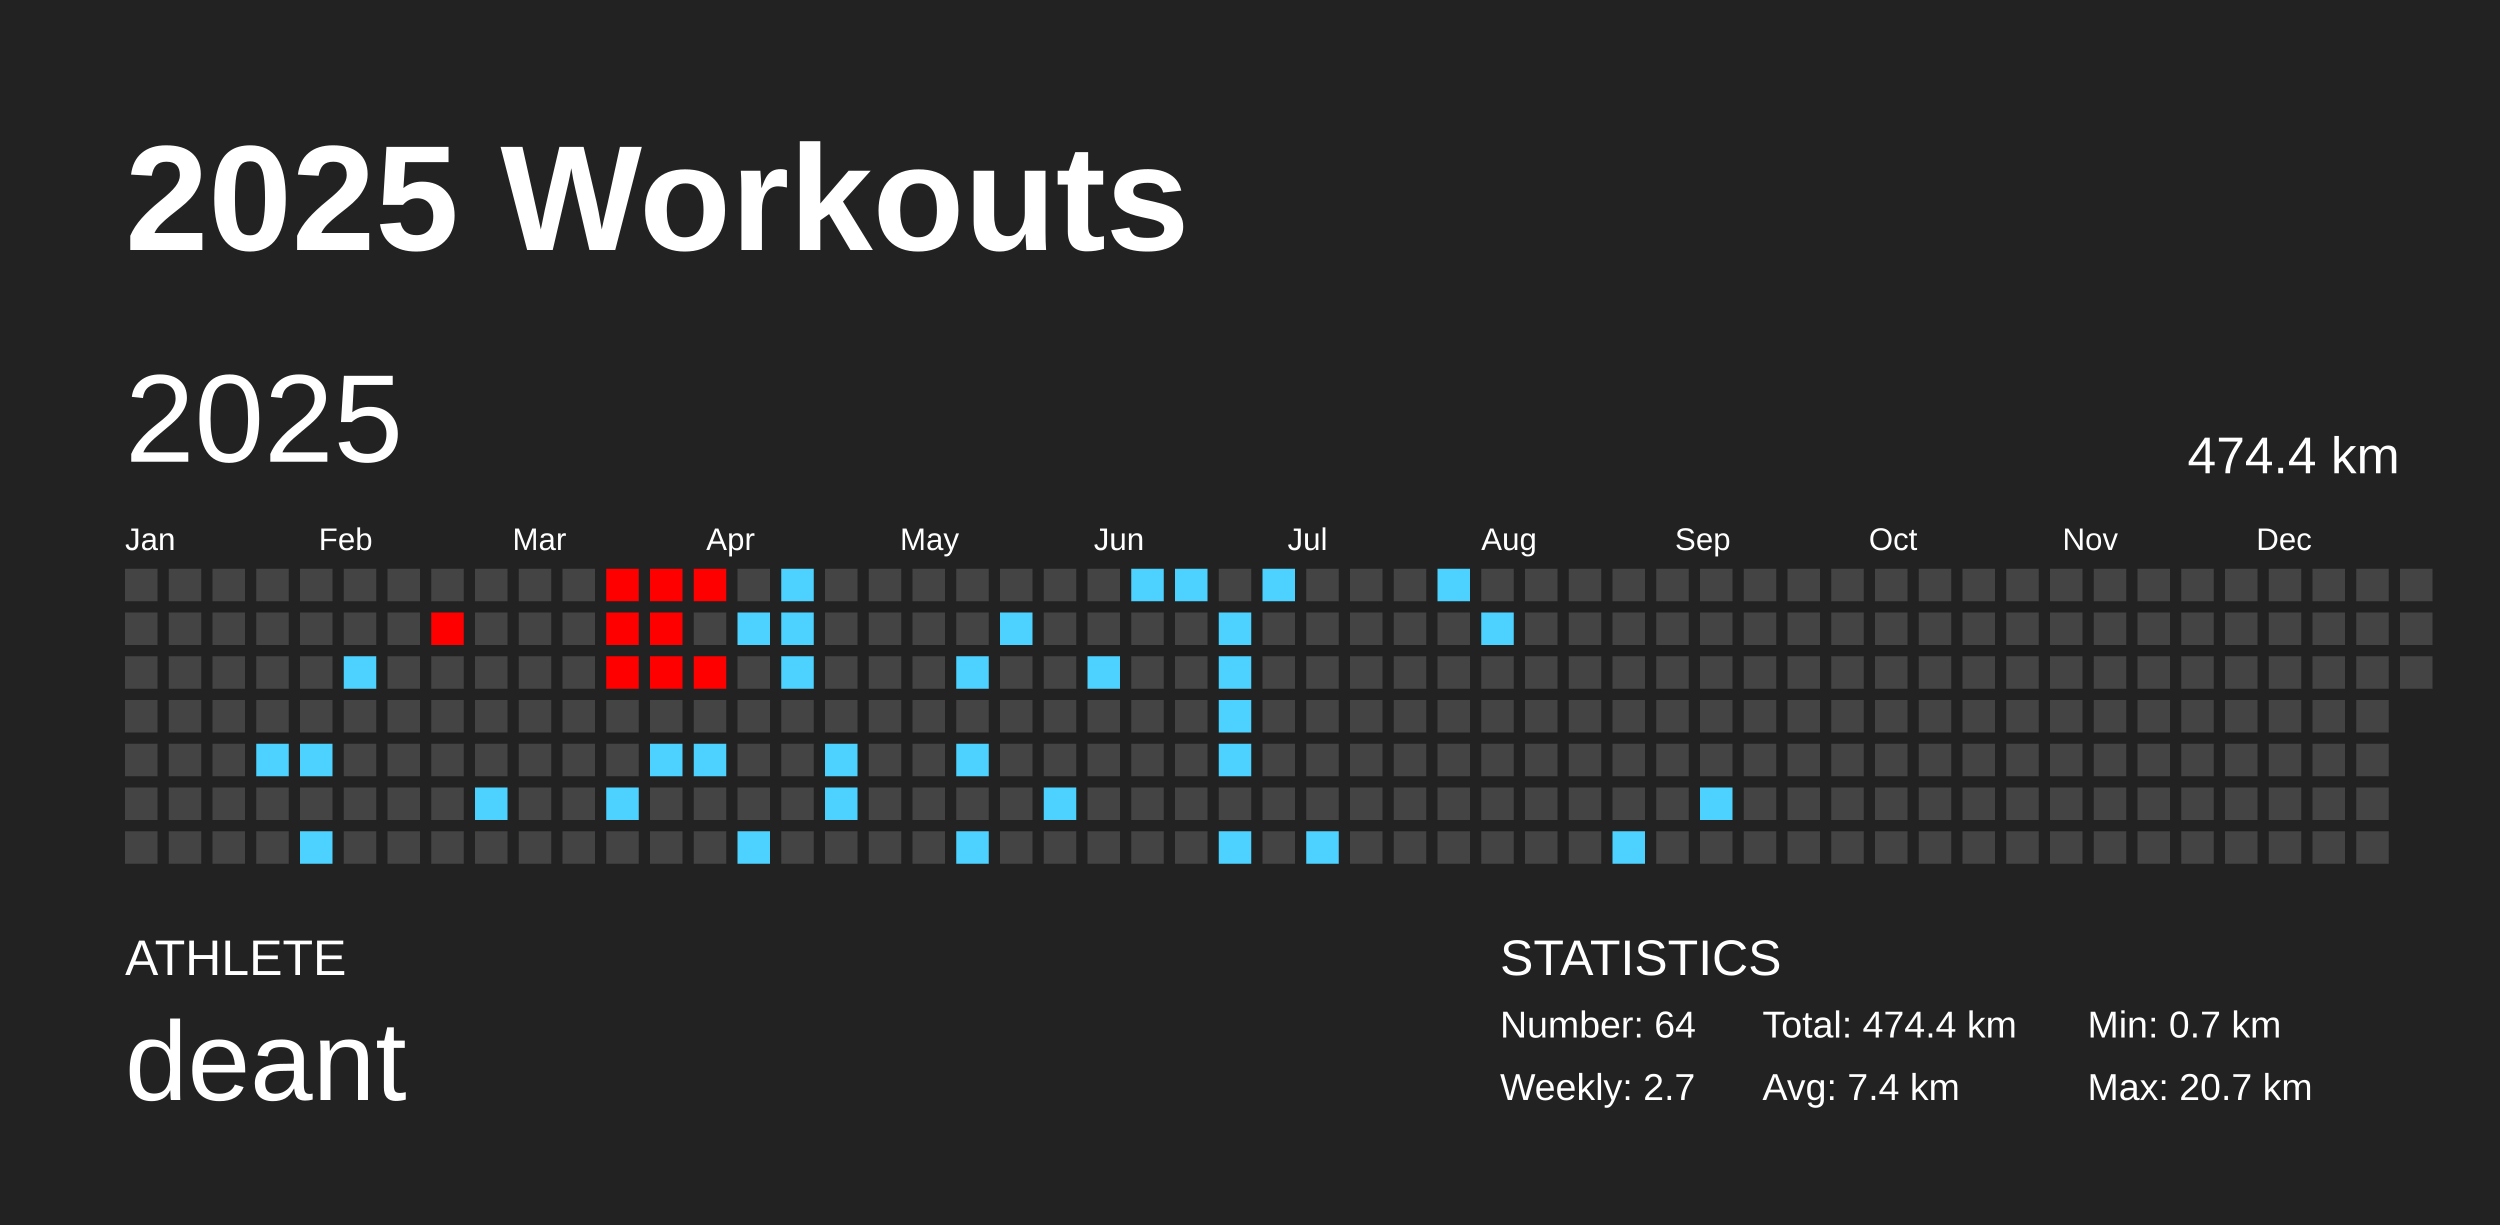
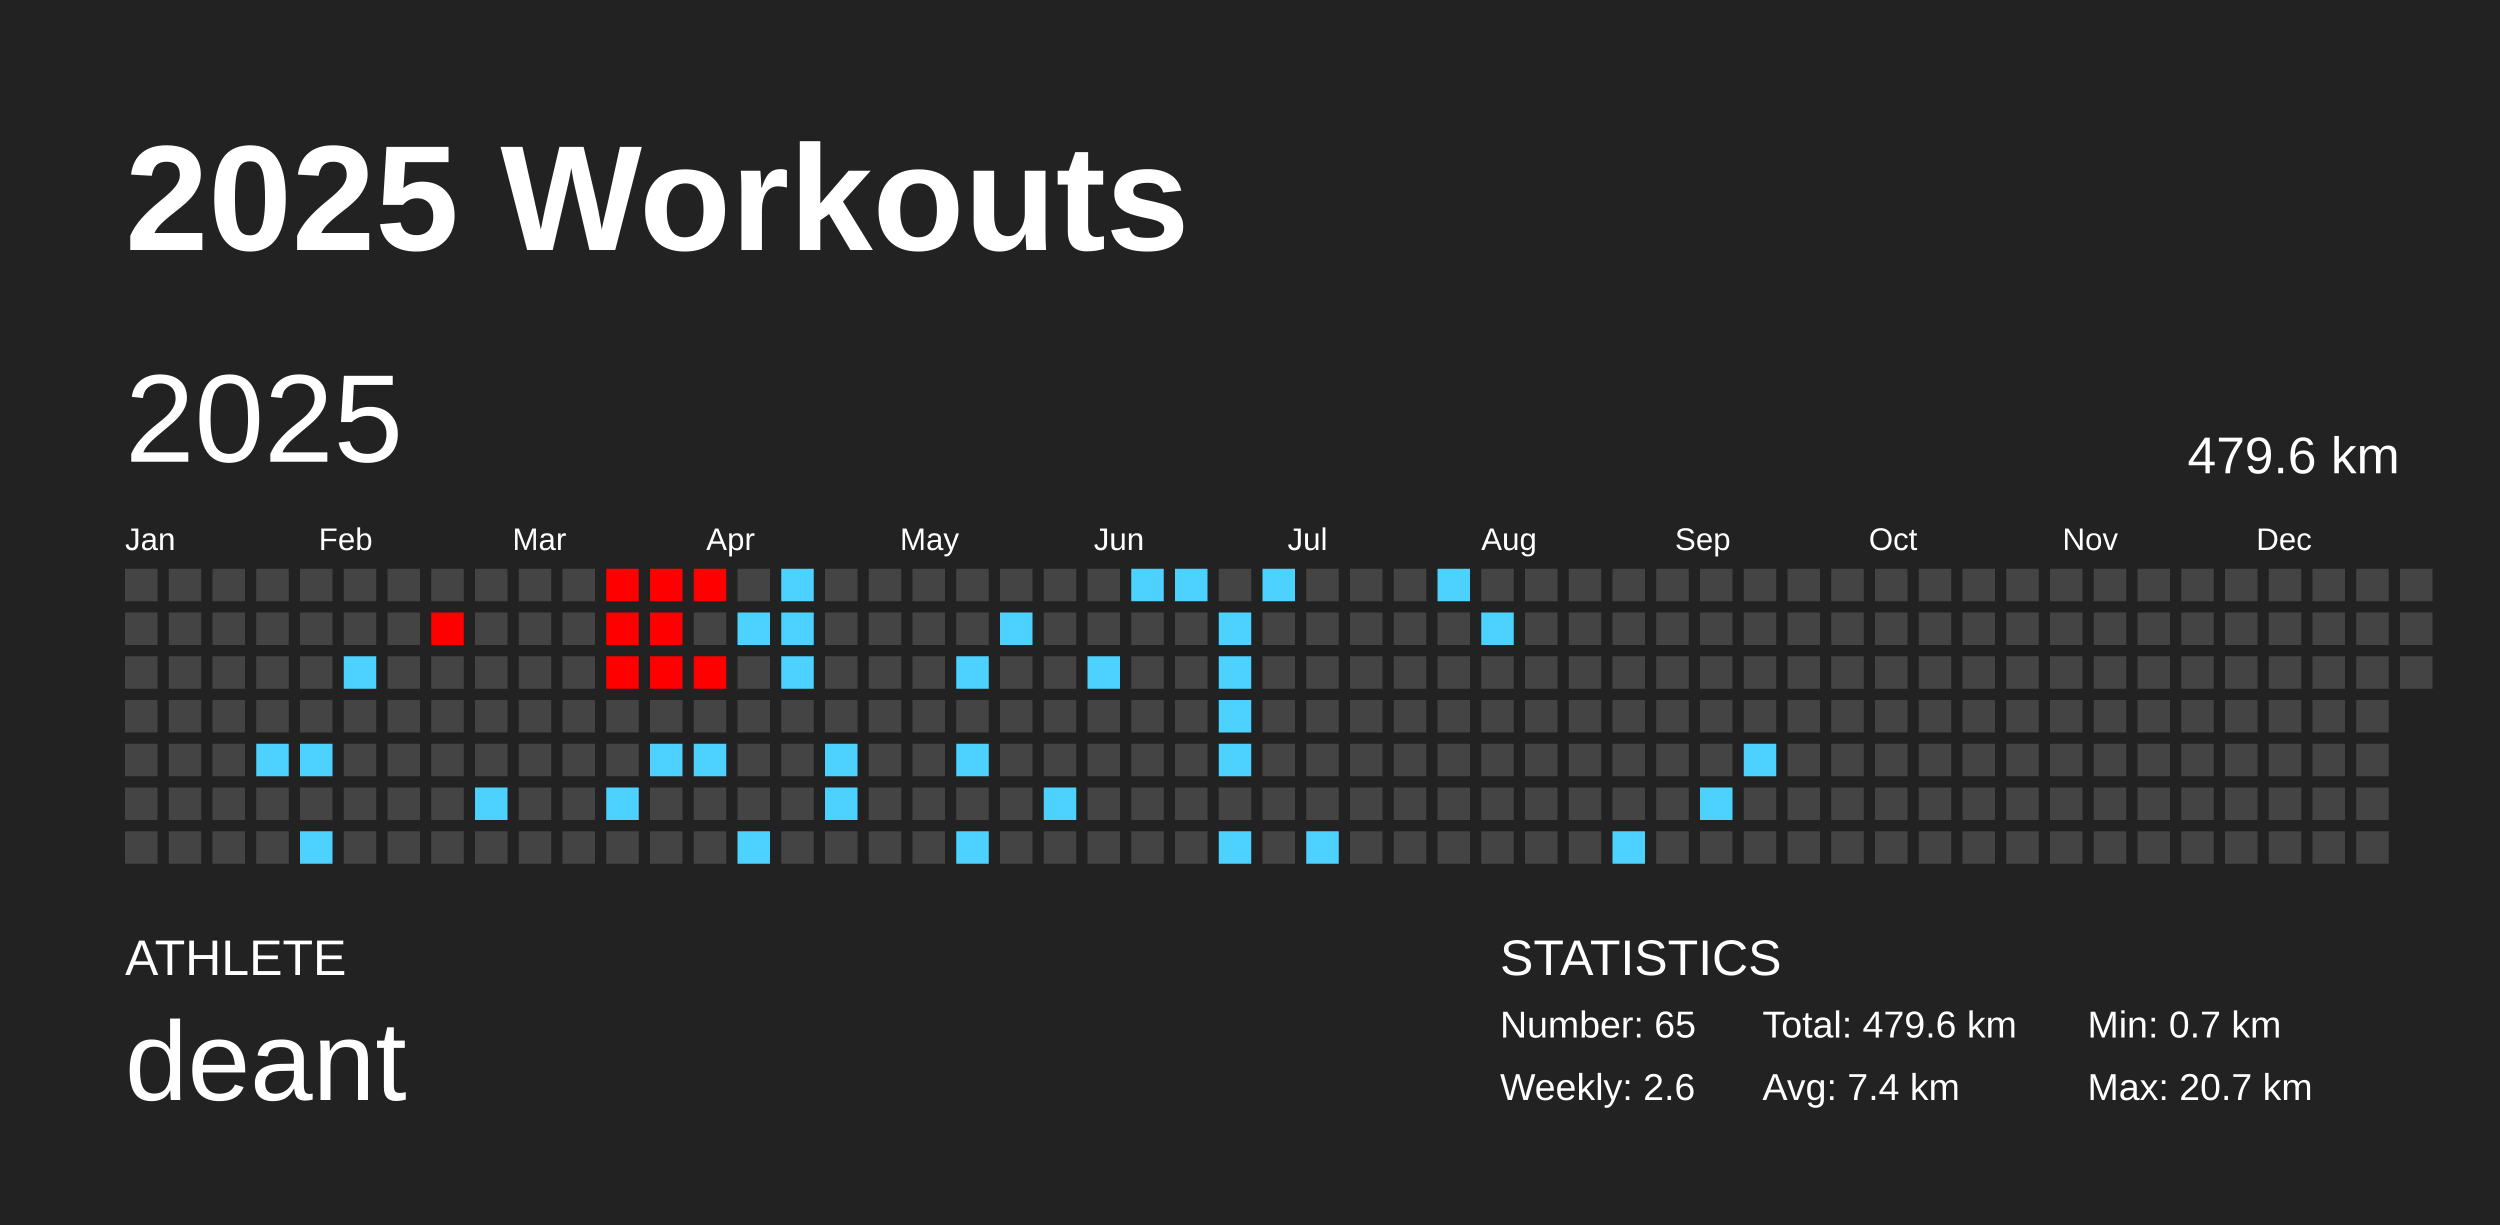
<svg xmlns="http://www.w3.org/2000/svg" baseProfile="full" height="98mm" version="1.1" viewBox="0,0,200,98" width="200mm">
  <defs />
  <rect fill="#222222" height="98" width="200" x="0" y="0" />
  <text fill="#FFFFFF" style="font-size:12px; font-family:Arial; font-weight:bold;" x="10" y="20">2025 Workouts</text>
  <text fill="#FFFFFF" style="font-size:4px; font-family:Arial" x="10" y="78">ATHLETE</text>
  <text fill="#FFFFFF" style="font-size:9px; font-family:Arial" x="10" y="88">deant</text>
  <text fill="#FFFFFF" style="font-size:4px; font-family:Arial" x="120" y="78">STATISTICS</text>
-   <text fill="#FFFFFF" style="font-size:3px; font-family:Arial" x="120" y="83">Number: 64</text>
-   <text fill="#FFFFFF" style="font-size:3px; font-family:Arial" x="120" y="88">Weekly: 2.7</text>
-   <text fill="#FFFFFF" style="font-size:3px; font-family:Arial" x="141" y="83">Total: 474.4 km</text>
+   <text fill="#FFFFFF" style="font-size:3px; font-family:Arial" x="120" y="83">Number: 65</text>
+   <text fill="#FFFFFF" style="font-size:3px; font-family:Arial" x="120" y="88">Weekly: 2.6</text>
+   <text fill="#FFFFFF" style="font-size:3px; font-family:Arial" x="141" y="83">Total: 479.6 km</text>
  <text fill="#FFFFFF" style="font-size:3px; font-family:Arial" x="141" y="88">Avg: 7.4 km</text>
  <text fill="#FFFFFF" style="font-size:3px; font-family:Arial" x="167" y="83">Min: 0.7 km</text>
  <text fill="#FFFFFF" style="font-size:3px; font-family:Arial" x="167" y="88">Max: 20.7 km</text>
  <text dominant-baseline="hanging" fill="#FFFFFF" style="font-size:10.0px; font-family:Arial;" x="10" y="30">2025</text>
-   <text dominant-baseline="hanging" fill="#FFFFFF" style="font-size:4.125px; font-family:Arial;" x="175" y="35">474.4 km</text>
+   <text dominant-baseline="hanging" fill="#FFFFFF" style="font-size:4.125px; font-family:Arial;" x="175" y="35">479.6 km</text>
  <text fill="#FFFFFF" style="font-size:2.5px; font-family:Arial" x="10.0" y="44">Jan</text>
  <text fill="#FFFFFF" style="font-size:2.5px; font-family:Arial" x="25.5" y="44">Feb</text>
  <text fill="#FFFFFF" style="font-size:2.5px; font-family:Arial" x="41.0" y="44">Mar</text>
  <text fill="#FFFFFF" style="font-size:2.5px; font-family:Arial" x="56.5" y="44">Apr</text>
  <text fill="#FFFFFF" style="font-size:2.5px; font-family:Arial" x="72.0" y="44">May</text>
  <text fill="#FFFFFF" style="font-size:2.5px; font-family:Arial" x="87.5" y="44">Jun</text>
  <text fill="#FFFFFF" style="font-size:2.5px; font-family:Arial" x="103.0" y="44">Jul</text>
  <text fill="#FFFFFF" style="font-size:2.5px; font-family:Arial" x="118.5" y="44">Aug</text>
  <text fill="#FFFFFF" style="font-size:2.5px; font-family:Arial" x="134.0" y="44">Sep</text>
  <text fill="#FFFFFF" style="font-size:2.5px; font-family:Arial" x="149.5" y="44">Oct</text>
  <text fill="#FFFFFF" style="font-size:2.5px; font-family:Arial" x="165.0" y="44">Nov</text>
  <text fill="#FFFFFF" style="font-size:2.5px; font-family:Arial" x="180.5" y="44">Dec</text>
  <rect fill="#444444" height="2.6" width="2.6" x="10.0" y="45.5" />
  <rect fill="#444444" height="2.6" width="2.6" x="10.0" y="49.0" />
  <rect fill="#444444" height="2.6" width="2.6" x="10.0" y="52.5" />
  <rect fill="#444444" height="2.6" width="2.6" x="10.0" y="56.0" />
  <rect fill="#444444" height="2.6" width="2.6" x="10.0" y="59.5" />
  <rect fill="#444444" height="2.6" width="2.6" x="10.0" y="63.0" />
  <rect fill="#444444" height="2.6" width="2.6" x="10.0" y="66.5" />
  <rect fill="#444444" height="2.6" width="2.6" x="13.5" y="45.5" />
  <rect fill="#444444" height="2.6" width="2.6" x="13.5" y="49.0" />
  <rect fill="#444444" height="2.6" width="2.6" x="13.5" y="52.5" />
  <rect fill="#444444" height="2.6" width="2.6" x="13.5" y="56.0" />
  <rect fill="#444444" height="2.6" width="2.6" x="13.5" y="59.5" />
  <rect fill="#444444" height="2.6" width="2.6" x="13.5" y="63.0" />
  <rect fill="#444444" height="2.6" width="2.6" x="13.5" y="66.5" />
  <rect fill="#444444" height="2.6" width="2.6" x="17.0" y="45.5" />
  <rect fill="#444444" height="2.6" width="2.6" x="17.0" y="49.0" />
  <rect fill="#444444" height="2.6" width="2.6" x="17.0" y="52.5" />
  <rect fill="#444444" height="2.6" width="2.6" x="17.0" y="56.0" />
  <rect fill="#444444" height="2.6" width="2.6" x="17.0" y="59.5" />
  <rect fill="#444444" height="2.6" width="2.6" x="17.0" y="63.0" />
  <rect fill="#444444" height="2.6" width="2.6" x="17.0" y="66.5" />
  <rect fill="#444444" height="2.6" width="2.6" x="20.5" y="45.5" />
  <rect fill="#444444" height="2.6" width="2.6" x="20.5" y="49.0" />
  <rect fill="#444444" height="2.6" width="2.6" x="20.5" y="52.5" />
  <rect fill="#444444" height="2.6" width="2.6" x="20.5" y="56.0" />
  <rect fill="#4dd2ff" height="2.6" width="2.6" x="20.5" y="59.5" />
  <rect fill="#444444" height="2.6" width="2.6" x="20.5" y="63.0" />
  <rect fill="#444444" height="2.6" width="2.6" x="20.5" y="66.5" />
  <rect fill="#444444" height="2.6" width="2.6" x="24.0" y="45.5" />
  <rect fill="#444444" height="2.6" width="2.6" x="24.0" y="49.0" />
  <rect fill="#444444" height="2.6" width="2.6" x="24.0" y="52.5" />
  <rect fill="#444444" height="2.6" width="2.6" x="24.0" y="56.0" />
  <rect fill="#4dd2ff" height="2.6" width="2.6" x="24.0" y="59.5" />
  <rect fill="#444444" height="2.6" width="2.6" x="24.0" y="63.0" />
  <rect fill="#4dd2ff" height="2.6" width="2.6" x="24.0" y="66.5" />
  <rect fill="#444444" height="2.6" width="2.6" x="27.5" y="45.5" />
  <rect fill="#444444" height="2.6" width="2.6" x="27.5" y="49.0" />
  <rect fill="#4dd2ff" height="2.6" width="2.6" x="27.5" y="52.5" />
  <rect fill="#444444" height="2.6" width="2.6" x="27.5" y="56.0" />
  <rect fill="#444444" height="2.6" width="2.6" x="27.5" y="59.5" />
  <rect fill="#444444" height="2.6" width="2.6" x="27.5" y="63.0" />
  <rect fill="#444444" height="2.6" width="2.6" x="27.5" y="66.5" />
  <rect fill="#444444" height="2.6" width="2.6" x="31.0" y="45.5" />
  <rect fill="#444444" height="2.6" width="2.6" x="31.0" y="49.0" />
  <rect fill="#444444" height="2.6" width="2.6" x="31.0" y="52.5" />
  <rect fill="#444444" height="2.6" width="2.6" x="31.0" y="56.0" />
  <rect fill="#444444" height="2.6" width="2.6" x="31.0" y="59.5" />
  <rect fill="#444444" height="2.6" width="2.6" x="31.0" y="63.0" />
  <rect fill="#444444" height="2.6" width="2.6" x="31.0" y="66.5" />
  <rect fill="#444444" height="2.6" width="2.6" x="34.5" y="45.5" />
  <rect fill="red" height="2.6" width="2.6" x="34.5" y="49.0" />
  <rect fill="#444444" height="2.6" width="2.6" x="34.5" y="52.5" />
  <rect fill="#444444" height="2.6" width="2.6" x="34.5" y="56.0" />
  <rect fill="#444444" height="2.6" width="2.6" x="34.5" y="59.5" />
  <rect fill="#444444" height="2.6" width="2.6" x="34.5" y="63.0" />
  <rect fill="#444444" height="2.6" width="2.6" x="34.5" y="66.5" />
  <rect fill="#444444" height="2.6" width="2.6" x="38.0" y="45.5" />
  <rect fill="#444444" height="2.6" width="2.6" x="38.0" y="49.0" />
  <rect fill="#444444" height="2.6" width="2.6" x="38.0" y="52.5" />
  <rect fill="#444444" height="2.6" width="2.6" x="38.0" y="56.0" />
  <rect fill="#444444" height="2.6" width="2.6" x="38.0" y="59.5" />
  <rect fill="#4dd2ff" height="2.6" width="2.6" x="38.0" y="63.0" />
  <rect fill="#444444" height="2.6" width="2.6" x="38.0" y="66.5" />
  <rect fill="#444444" height="2.6" width="2.6" x="41.5" y="45.5" />
  <rect fill="#444444" height="2.6" width="2.6" x="41.5" y="49.0" />
  <rect fill="#444444" height="2.6" width="2.6" x="41.5" y="52.5" />
  <rect fill="#444444" height="2.6" width="2.6" x="41.5" y="56.0" />
  <rect fill="#444444" height="2.6" width="2.6" x="41.5" y="59.5" />
  <rect fill="#444444" height="2.6" width="2.6" x="41.5" y="63.0" />
  <rect fill="#444444" height="2.6" width="2.6" x="41.5" y="66.5" />
  <rect fill="#444444" height="2.6" width="2.6" x="45.0" y="45.5" />
  <rect fill="#444444" height="2.6" width="2.6" x="45.0" y="49.0" />
  <rect fill="#444444" height="2.6" width="2.6" x="45.0" y="52.5" />
  <rect fill="#444444" height="2.6" width="2.6" x="45.0" y="56.0" />
  <rect fill="#444444" height="2.6" width="2.6" x="45.0" y="59.5" />
  <rect fill="#444444" height="2.6" width="2.6" x="45.0" y="63.0" />
  <rect fill="#444444" height="2.6" width="2.6" x="45.0" y="66.5" />
  <rect fill="red" height="2.6" width="2.6" x="48.5" y="45.5" />
  <rect fill="red" height="2.6" width="2.6" x="48.5" y="49.0" />
  <rect fill="red" height="2.6" width="2.6" x="48.5" y="52.5" />
  <rect fill="#444444" height="2.6" width="2.6" x="48.5" y="56.0" />
  <rect fill="#444444" height="2.6" width="2.6" x="48.5" y="59.5" />
  <rect fill="#4dd2ff" height="2.6" width="2.6" x="48.5" y="63.0" />
  <rect fill="#444444" height="2.6" width="2.6" x="48.5" y="66.5" />
  <rect fill="red" height="2.6" width="2.6" x="52.0" y="45.5" />
  <rect fill="red" height="2.6" width="2.6" x="52.0" y="49.0" />
  <rect fill="red" height="2.6" width="2.6" x="52.0" y="52.5" />
  <rect fill="#444444" height="2.6" width="2.6" x="52.0" y="56.0" />
  <rect fill="#4dd2ff" height="2.6" width="2.6" x="52.0" y="59.5" />
  <rect fill="#444444" height="2.6" width="2.6" x="52.0" y="63.0" />
  <rect fill="#444444" height="2.6" width="2.6" x="52.0" y="66.5" />
  <rect fill="red" height="2.6" width="2.6" x="55.5" y="45.5" />
  <rect fill="#444444" height="2.6" width="2.6" x="55.5" y="49.0" />
  <rect fill="red" height="2.6" width="2.6" x="55.5" y="52.5" />
  <rect fill="#444444" height="2.6" width="2.6" x="55.5" y="56.0" />
  <rect fill="#4dd2ff" height="2.6" width="2.6" x="55.5" y="59.5" />
  <rect fill="#444444" height="2.6" width="2.6" x="55.5" y="63.0" />
  <rect fill="#444444" height="2.6" width="2.6" x="55.5" y="66.5" />
  <rect fill="#444444" height="2.6" width="2.6" x="59.0" y="45.5" />
  <rect fill="#4dd2ff" height="2.6" width="2.6" x="59.0" y="49.0" />
  <rect fill="#444444" height="2.6" width="2.6" x="59.0" y="52.5" />
  <rect fill="#444444" height="2.6" width="2.6" x="59.0" y="56.0" />
  <rect fill="#444444" height="2.6" width="2.6" x="59.0" y="59.5" />
  <rect fill="#444444" height="2.6" width="2.6" x="59.0" y="63.0" />
  <rect fill="#4dd2ff" height="2.6" width="2.6" x="59.0" y="66.5" />
  <rect fill="#4dd2ff" height="2.6" width="2.6" x="62.5" y="45.5" />
  <rect fill="#4dd2ff" height="2.6" width="2.6" x="62.5" y="49.0" />
  <rect fill="#4dd2ff" height="2.6" width="2.6" x="62.5" y="52.5" />
  <rect fill="#444444" height="2.6" width="2.6" x="62.5" y="56.0" />
  <rect fill="#444444" height="2.6" width="2.6" x="62.5" y="59.5" />
  <rect fill="#444444" height="2.6" width="2.6" x="62.5" y="63.0" />
  <rect fill="#444444" height="2.6" width="2.6" x="62.5" y="66.5" />
  <rect fill="#444444" height="2.6" width="2.6" x="66.0" y="45.5" />
  <rect fill="#444444" height="2.6" width="2.6" x="66.0" y="49.0" />
  <rect fill="#444444" height="2.6" width="2.6" x="66.0" y="52.5" />
  <rect fill="#444444" height="2.6" width="2.6" x="66.0" y="56.0" />
  <rect fill="#4dd2ff" height="2.6" width="2.6" x="66.0" y="59.5" />
  <rect fill="#4dd2ff" height="2.6" width="2.6" x="66.0" y="63.0" />
  <rect fill="#444444" height="2.6" width="2.6" x="66.0" y="66.5" />
  <rect fill="#444444" height="2.6" width="2.6" x="69.5" y="45.5" />
  <rect fill="#444444" height="2.6" width="2.6" x="69.5" y="49.0" />
  <rect fill="#444444" height="2.6" width="2.6" x="69.5" y="52.5" />
  <rect fill="#444444" height="2.6" width="2.6" x="69.5" y="56.0" />
  <rect fill="#444444" height="2.6" width="2.6" x="69.5" y="59.5" />
  <rect fill="#444444" height="2.6" width="2.6" x="69.5" y="63.0" />
  <rect fill="#444444" height="2.6" width="2.6" x="69.5" y="66.5" />
  <rect fill="#444444" height="2.6" width="2.6" x="73.0" y="45.5" />
  <rect fill="#444444" height="2.6" width="2.6" x="73.0" y="49.0" />
  <rect fill="#444444" height="2.6" width="2.6" x="73.0" y="52.5" />
  <rect fill="#444444" height="2.6" width="2.6" x="73.0" y="56.0" />
  <rect fill="#444444" height="2.6" width="2.6" x="73.0" y="59.5" />
  <rect fill="#444444" height="2.6" width="2.6" x="73.0" y="63.0" />
  <rect fill="#444444" height="2.6" width="2.6" x="73.0" y="66.5" />
  <rect fill="#444444" height="2.6" width="2.6" x="76.5" y="45.5" />
  <rect fill="#444444" height="2.6" width="2.6" x="76.5" y="49.0" />
  <rect fill="#4dd2ff" height="2.6" width="2.6" x="76.5" y="52.5" />
  <rect fill="#444444" height="2.6" width="2.6" x="76.5" y="56.0" />
  <rect fill="#4dd2ff" height="2.6" width="2.6" x="76.5" y="59.5" />
  <rect fill="#444444" height="2.6" width="2.6" x="76.5" y="63.0" />
  <rect fill="#4dd2ff" height="2.6" width="2.6" x="76.5" y="66.5" />
  <rect fill="#444444" height="2.6" width="2.6" x="80.0" y="45.5" />
  <rect fill="#4dd2ff" height="2.6" width="2.6" x="80.0" y="49.0" />
  <rect fill="#444444" height="2.6" width="2.6" x="80.0" y="52.5" />
  <rect fill="#444444" height="2.6" width="2.6" x="80.0" y="56.0" />
  <rect fill="#444444" height="2.6" width="2.6" x="80.0" y="59.5" />
  <rect fill="#444444" height="2.6" width="2.6" x="80.0" y="63.0" />
  <rect fill="#444444" height="2.6" width="2.6" x="80.0" y="66.5" />
  <rect fill="#444444" height="2.6" width="2.6" x="83.5" y="45.5" />
  <rect fill="#444444" height="2.6" width="2.6" x="83.5" y="49.0" />
  <rect fill="#444444" height="2.6" width="2.6" x="83.5" y="52.5" />
  <rect fill="#444444" height="2.6" width="2.6" x="83.5" y="56.0" />
  <rect fill="#444444" height="2.6" width="2.6" x="83.5" y="59.5" />
  <rect fill="#4dd2ff" height="2.6" width="2.6" x="83.5" y="63.0" />
  <rect fill="#444444" height="2.6" width="2.6" x="83.5" y="66.5" />
  <rect fill="#444444" height="2.6" width="2.6" x="87.0" y="45.5" />
  <rect fill="#444444" height="2.6" width="2.6" x="87.0" y="49.0" />
  <rect fill="#4dd2ff" height="2.6" width="2.6" x="87.0" y="52.5" />
  <rect fill="#444444" height="2.6" width="2.6" x="87.0" y="56.0" />
  <rect fill="#444444" height="2.6" width="2.6" x="87.0" y="59.5" />
  <rect fill="#444444" height="2.6" width="2.6" x="87.0" y="63.0" />
  <rect fill="#444444" height="2.6" width="2.6" x="87.0" y="66.5" />
  <rect fill="#4dd2ff" height="2.6" width="2.6" x="90.5" y="45.5" />
  <rect fill="#444444" height="2.6" width="2.6" x="90.5" y="49.0" />
  <rect fill="#444444" height="2.6" width="2.6" x="90.5" y="52.5" />
  <rect fill="#444444" height="2.6" width="2.6" x="90.5" y="56.0" />
  <rect fill="#444444" height="2.6" width="2.6" x="90.5" y="59.5" />
  <rect fill="#444444" height="2.6" width="2.6" x="90.5" y="63.0" />
  <rect fill="#444444" height="2.6" width="2.6" x="90.5" y="66.5" />
  <rect fill="#4dd2ff" height="2.6" width="2.6" x="94.0" y="45.5" />
  <rect fill="#444444" height="2.6" width="2.6" x="94.0" y="49.0" />
  <rect fill="#444444" height="2.6" width="2.6" x="94.0" y="52.5" />
  <rect fill="#444444" height="2.6" width="2.6" x="94.0" y="56.0" />
  <rect fill="#444444" height="2.6" width="2.6" x="94.0" y="59.5" />
  <rect fill="#444444" height="2.6" width="2.6" x="94.0" y="63.0" />
  <rect fill="#444444" height="2.6" width="2.6" x="94.0" y="66.5" />
  <rect fill="#444444" height="2.6" width="2.6" x="97.5" y="45.5" />
  <rect fill="#4dd2ff" height="2.6" width="2.6" x="97.5" y="49.0" />
  <rect fill="#4dd2ff" height="2.6" width="2.6" x="97.5" y="52.5" />
  <rect fill="#4dd2ff" height="2.6" width="2.6" x="97.5" y="56.0" />
  <rect fill="#4dd2ff" height="2.6" width="2.6" x="97.5" y="59.5" />
  <rect fill="#444444" height="2.6" width="2.6" x="97.5" y="63.0" />
  <rect fill="#4dd2ff" height="2.6" width="2.6" x="97.5" y="66.5" />
  <rect fill="#4dd2ff" height="2.6" width="2.6" x="101.0" y="45.5" />
  <rect fill="#444444" height="2.6" width="2.6" x="101.0" y="49.0" />
  <rect fill="#444444" height="2.6" width="2.6" x="101.0" y="52.5" />
  <rect fill="#444444" height="2.6" width="2.6" x="101.0" y="56.0" />
  <rect fill="#444444" height="2.6" width="2.6" x="101.0" y="59.5" />
  <rect fill="#444444" height="2.6" width="2.6" x="101.0" y="63.0" />
  <rect fill="#444444" height="2.6" width="2.6" x="101.0" y="66.5" />
  <rect fill="#444444" height="2.6" width="2.6" x="104.5" y="45.5" />
  <rect fill="#444444" height="2.6" width="2.6" x="104.5" y="49.0" />
  <rect fill="#444444" height="2.6" width="2.6" x="104.5" y="52.5" />
  <rect fill="#444444" height="2.6" width="2.6" x="104.5" y="56.0" />
  <rect fill="#444444" height="2.6" width="2.6" x="104.5" y="59.5" />
  <rect fill="#444444" height="2.6" width="2.6" x="104.5" y="63.0" />
  <rect fill="#4dd2ff" height="2.6" width="2.6" x="104.5" y="66.5" />
  <rect fill="#444444" height="2.6" width="2.6" x="108.0" y="45.5" />
  <rect fill="#444444" height="2.6" width="2.6" x="108.0" y="49.0" />
  <rect fill="#444444" height="2.6" width="2.6" x="108.0" y="52.5" />
  <rect fill="#444444" height="2.6" width="2.6" x="108.0" y="56.0" />
  <rect fill="#444444" height="2.6" width="2.6" x="108.0" y="59.5" />
  <rect fill="#444444" height="2.6" width="2.6" x="108.0" y="63.0" />
  <rect fill="#444444" height="2.6" width="2.6" x="108.0" y="66.5" />
  <rect fill="#444444" height="2.6" width="2.6" x="111.5" y="45.5" />
  <rect fill="#444444" height="2.6" width="2.6" x="111.5" y="49.0" />
  <rect fill="#444444" height="2.6" width="2.6" x="111.5" y="52.5" />
  <rect fill="#444444" height="2.6" width="2.6" x="111.5" y="56.0" />
  <rect fill="#444444" height="2.6" width="2.6" x="111.5" y="59.5" />
  <rect fill="#444444" height="2.6" width="2.6" x="111.5" y="63.0" />
  <rect fill="#444444" height="2.6" width="2.6" x="111.5" y="66.5" />
  <rect fill="#4dd2ff" height="2.6" width="2.6" x="115.0" y="45.5" />
  <rect fill="#444444" height="2.6" width="2.6" x="115.0" y="49.0" />
  <rect fill="#444444" height="2.6" width="2.6" x="115.0" y="52.5" />
  <rect fill="#444444" height="2.6" width="2.6" x="115.0" y="56.0" />
  <rect fill="#444444" height="2.6" width="2.6" x="115.0" y="59.5" />
  <rect fill="#444444" height="2.6" width="2.6" x="115.0" y="63.0" />
  <rect fill="#444444" height="2.6" width="2.6" x="115.0" y="66.5" />
  <rect fill="#444444" height="2.6" width="2.6" x="118.5" y="45.5" />
  <rect fill="#4dd2ff" height="2.6" width="2.6" x="118.5" y="49.0" />
  <rect fill="#444444" height="2.6" width="2.6" x="118.5" y="52.5" />
  <rect fill="#444444" height="2.6" width="2.6" x="118.5" y="56.0" />
  <rect fill="#444444" height="2.6" width="2.6" x="118.5" y="59.5" />
  <rect fill="#444444" height="2.6" width="2.6" x="118.5" y="63.0" />
  <rect fill="#444444" height="2.6" width="2.6" x="118.5" y="66.5" />
  <rect fill="#444444" height="2.6" width="2.6" x="122.0" y="45.5" />
  <rect fill="#444444" height="2.6" width="2.6" x="122.0" y="49.0" />
  <rect fill="#444444" height="2.6" width="2.6" x="122.0" y="52.5" />
  <rect fill="#444444" height="2.6" width="2.6" x="122.0" y="56.0" />
  <rect fill="#444444" height="2.6" width="2.6" x="122.0" y="59.5" />
  <rect fill="#444444" height="2.6" width="2.6" x="122.0" y="63.0" />
  <rect fill="#444444" height="2.6" width="2.6" x="122.0" y="66.5" />
  <rect fill="#444444" height="2.6" width="2.6" x="125.5" y="45.5" />
  <rect fill="#444444" height="2.6" width="2.6" x="125.5" y="49.0" />
  <rect fill="#444444" height="2.6" width="2.6" x="125.5" y="52.5" />
  <rect fill="#444444" height="2.6" width="2.6" x="125.5" y="56.0" />
  <rect fill="#444444" height="2.6" width="2.6" x="125.5" y="59.5" />
  <rect fill="#444444" height="2.6" width="2.6" x="125.5" y="63.0" />
  <rect fill="#444444" height="2.6" width="2.6" x="125.5" y="66.5" />
  <rect fill="#444444" height="2.6" width="2.6" x="129.0" y="45.5" />
  <rect fill="#444444" height="2.6" width="2.6" x="129.0" y="49.0" />
  <rect fill="#444444" height="2.6" width="2.6" x="129.0" y="52.5" />
  <rect fill="#444444" height="2.6" width="2.6" x="129.0" y="56.0" />
  <rect fill="#444444" height="2.6" width="2.6" x="129.0" y="59.5" />
  <rect fill="#444444" height="2.6" width="2.6" x="129.0" y="63.0" />
  <rect fill="#4dd2ff" height="2.6" width="2.6" x="129.0" y="66.5" />
  <rect fill="#444444" height="2.6" width="2.6" x="132.5" y="45.5" />
  <rect fill="#444444" height="2.6" width="2.6" x="132.5" y="49.0" />
  <rect fill="#444444" height="2.6" width="2.6" x="132.5" y="52.5" />
  <rect fill="#444444" height="2.6" width="2.6" x="132.5" y="56.0" />
  <rect fill="#444444" height="2.6" width="2.6" x="132.5" y="59.5" />
  <rect fill="#444444" height="2.6" width="2.6" x="132.5" y="63.0" />
  <rect fill="#444444" height="2.6" width="2.6" x="132.5" y="66.5" />
  <rect fill="#444444" height="2.6" width="2.6" x="136.0" y="45.5" />
  <rect fill="#444444" height="2.6" width="2.6" x="136.0" y="49.0" />
  <rect fill="#444444" height="2.6" width="2.6" x="136.0" y="52.5" />
  <rect fill="#444444" height="2.6" width="2.6" x="136.0" y="56.0" />
  <rect fill="#444444" height="2.6" width="2.6" x="136.0" y="59.5" />
  <rect fill="#4dd2ff" height="2.6" width="2.6" x="136.0" y="63.0" />
  <rect fill="#444444" height="2.6" width="2.6" x="136.0" y="66.5" />
  <rect fill="#444444" height="2.6" width="2.6" x="139.5" y="45.5" />
  <rect fill="#444444" height="2.6" width="2.6" x="139.5" y="49.0" />
  <rect fill="#444444" height="2.6" width="2.6" x="139.5" y="52.5" />
  <rect fill="#444444" height="2.6" width="2.6" x="139.5" y="56.0" />
-   <rect fill="#444444" height="2.6" width="2.6" x="139.5" y="59.5" />
+   <rect fill="#4dd2ff" height="2.6" width="2.6" x="139.5" y="59.5" />
  <rect fill="#444444" height="2.6" width="2.6" x="139.5" y="63.0" />
  <rect fill="#444444" height="2.6" width="2.6" x="139.5" y="66.5" />
  <rect fill="#444444" height="2.6" width="2.6" x="143.0" y="45.5" />
  <rect fill="#444444" height="2.6" width="2.6" x="143.0" y="49.0" />
  <rect fill="#444444" height="2.6" width="2.6" x="143.0" y="52.5" />
  <rect fill="#444444" height="2.6" width="2.6" x="143.0" y="56.0" />
  <rect fill="#444444" height="2.6" width="2.6" x="143.0" y="59.5" />
  <rect fill="#444444" height="2.6" width="2.6" x="143.0" y="63.0" />
  <rect fill="#444444" height="2.6" width="2.6" x="143.0" y="66.5" />
  <rect fill="#444444" height="2.6" width="2.6" x="146.5" y="45.5" />
  <rect fill="#444444" height="2.6" width="2.6" x="146.5" y="49.0" />
  <rect fill="#444444" height="2.6" width="2.6" x="146.5" y="52.5" />
  <rect fill="#444444" height="2.6" width="2.6" x="146.5" y="56.0" />
  <rect fill="#444444" height="2.6" width="2.6" x="146.5" y="59.5" />
  <rect fill="#444444" height="2.6" width="2.6" x="146.5" y="63.0" />
  <rect fill="#444444" height="2.6" width="2.6" x="146.5" y="66.5" />
  <rect fill="#444444" height="2.6" width="2.6" x="150.0" y="45.5" />
  <rect fill="#444444" height="2.6" width="2.6" x="150.0" y="49.0" />
  <rect fill="#444444" height="2.6" width="2.6" x="150.0" y="52.5" />
  <rect fill="#444444" height="2.6" width="2.6" x="150.0" y="56.0" />
  <rect fill="#444444" height="2.6" width="2.6" x="150.0" y="59.5" />
  <rect fill="#444444" height="2.6" width="2.6" x="150.0" y="63.0" />
  <rect fill="#444444" height="2.6" width="2.6" x="150.0" y="66.5" />
  <rect fill="#444444" height="2.6" width="2.6" x="153.5" y="45.5" />
  <rect fill="#444444" height="2.6" width="2.6" x="153.5" y="49.0" />
  <rect fill="#444444" height="2.6" width="2.6" x="153.5" y="52.5" />
  <rect fill="#444444" height="2.6" width="2.6" x="153.5" y="56.0" />
  <rect fill="#444444" height="2.6" width="2.6" x="153.5" y="59.5" />
  <rect fill="#444444" height="2.6" width="2.6" x="153.5" y="63.0" />
  <rect fill="#444444" height="2.6" width="2.6" x="153.5" y="66.5" />
  <rect fill="#444444" height="2.6" width="2.6" x="157.0" y="45.5" />
  <rect fill="#444444" height="2.6" width="2.6" x="157.0" y="49.0" />
  <rect fill="#444444" height="2.6" width="2.6" x="157.0" y="52.5" />
  <rect fill="#444444" height="2.6" width="2.6" x="157.0" y="56.0" />
  <rect fill="#444444" height="2.6" width="2.6" x="157.0" y="59.5" />
  <rect fill="#444444" height="2.6" width="2.6" x="157.0" y="63.0" />
  <rect fill="#444444" height="2.6" width="2.6" x="157.0" y="66.5" />
  <rect fill="#444444" height="2.6" width="2.6" x="160.5" y="45.5" />
  <rect fill="#444444" height="2.6" width="2.6" x="160.5" y="49.0" />
  <rect fill="#444444" height="2.6" width="2.6" x="160.5" y="52.5" />
  <rect fill="#444444" height="2.6" width="2.6" x="160.5" y="56.0" />
  <rect fill="#444444" height="2.6" width="2.6" x="160.5" y="59.5" />
  <rect fill="#444444" height="2.6" width="2.6" x="160.5" y="63.0" />
  <rect fill="#444444" height="2.6" width="2.6" x="160.5" y="66.5" />
  <rect fill="#444444" height="2.6" width="2.6" x="164.0" y="45.5" />
  <rect fill="#444444" height="2.6" width="2.6" x="164.0" y="49.0" />
  <rect fill="#444444" height="2.6" width="2.6" x="164.0" y="52.5" />
  <rect fill="#444444" height="2.6" width="2.6" x="164.0" y="56.0" />
  <rect fill="#444444" height="2.6" width="2.6" x="164.0" y="59.5" />
  <rect fill="#444444" height="2.6" width="2.6" x="164.0" y="63.0" />
  <rect fill="#444444" height="2.6" width="2.6" x="164.0" y="66.5" />
  <rect fill="#444444" height="2.6" width="2.6" x="167.5" y="45.5" />
  <rect fill="#444444" height="2.6" width="2.6" x="167.5" y="49.0" />
  <rect fill="#444444" height="2.6" width="2.6" x="167.5" y="52.5" />
  <rect fill="#444444" height="2.6" width="2.6" x="167.5" y="56.0" />
  <rect fill="#444444" height="2.6" width="2.6" x="167.5" y="59.5" />
  <rect fill="#444444" height="2.6" width="2.6" x="167.5" y="63.0" />
  <rect fill="#444444" height="2.6" width="2.6" x="167.5" y="66.5" />
  <rect fill="#444444" height="2.6" width="2.6" x="171.0" y="45.5" />
  <rect fill="#444444" height="2.6" width="2.6" x="171.0" y="49.0" />
  <rect fill="#444444" height="2.6" width="2.6" x="171.0" y="52.5" />
  <rect fill="#444444" height="2.6" width="2.6" x="171.0" y="56.0" />
  <rect fill="#444444" height="2.6" width="2.6" x="171.0" y="59.5" />
  <rect fill="#444444" height="2.6" width="2.6" x="171.0" y="63.0" />
  <rect fill="#444444" height="2.6" width="2.6" x="171.0" y="66.5" />
  <rect fill="#444444" height="2.6" width="2.6" x="174.5" y="45.5" />
  <rect fill="#444444" height="2.6" width="2.6" x="174.5" y="49.0" />
  <rect fill="#444444" height="2.6" width="2.6" x="174.5" y="52.5" />
  <rect fill="#444444" height="2.6" width="2.6" x="174.5" y="56.0" />
  <rect fill="#444444" height="2.6" width="2.6" x="174.5" y="59.5" />
  <rect fill="#444444" height="2.6" width="2.6" x="174.5" y="63.0" />
  <rect fill="#444444" height="2.6" width="2.6" x="174.5" y="66.5" />
  <rect fill="#444444" height="2.6" width="2.6" x="178.0" y="45.5" />
  <rect fill="#444444" height="2.6" width="2.6" x="178.0" y="49.0" />
  <rect fill="#444444" height="2.6" width="2.6" x="178.0" y="52.5" />
  <rect fill="#444444" height="2.6" width="2.6" x="178.0" y="56.0" />
  <rect fill="#444444" height="2.6" width="2.6" x="178.0" y="59.5" />
  <rect fill="#444444" height="2.6" width="2.6" x="178.0" y="63.0" />
  <rect fill="#444444" height="2.6" width="2.6" x="178.0" y="66.5" />
  <rect fill="#444444" height="2.6" width="2.6" x="181.5" y="45.5" />
  <rect fill="#444444" height="2.6" width="2.6" x="181.5" y="49.0" />
  <rect fill="#444444" height="2.6" width="2.6" x="181.5" y="52.5" />
  <rect fill="#444444" height="2.6" width="2.6" x="181.5" y="56.0" />
  <rect fill="#444444" height="2.6" width="2.6" x="181.5" y="59.5" />
  <rect fill="#444444" height="2.6" width="2.6" x="181.5" y="63.0" />
  <rect fill="#444444" height="2.6" width="2.6" x="181.5" y="66.5" />
  <rect fill="#444444" height="2.6" width="2.6" x="185.0" y="45.5" />
  <rect fill="#444444" height="2.6" width="2.6" x="185.0" y="49.0" />
  <rect fill="#444444" height="2.6" width="2.6" x="185.0" y="52.5" />
  <rect fill="#444444" height="2.6" width="2.6" x="185.0" y="56.0" />
  <rect fill="#444444" height="2.6" width="2.6" x="185.0" y="59.5" />
  <rect fill="#444444" height="2.6" width="2.6" x="185.0" y="63.0" />
  <rect fill="#444444" height="2.6" width="2.6" x="185.0" y="66.5" />
  <rect fill="#444444" height="2.6" width="2.6" x="188.5" y="45.5" />
  <rect fill="#444444" height="2.6" width="2.6" x="188.5" y="49.0" />
  <rect fill="#444444" height="2.6" width="2.6" x="188.5" y="52.5" />
  <rect fill="#444444" height="2.6" width="2.6" x="188.5" y="56.0" />
  <rect fill="#444444" height="2.6" width="2.6" x="188.5" y="59.5" />
  <rect fill="#444444" height="2.6" width="2.6" x="188.5" y="63.0" />
  <rect fill="#444444" height="2.6" width="2.6" x="188.5" y="66.5" />
  <rect fill="#444444" height="2.6" width="2.6" x="192.0" y="45.5" />
  <rect fill="#444444" height="2.6" width="2.6" x="192.0" y="49.0" />
  <rect fill="#444444" height="2.6" width="2.6" x="192.0" y="52.5" />
</svg>
